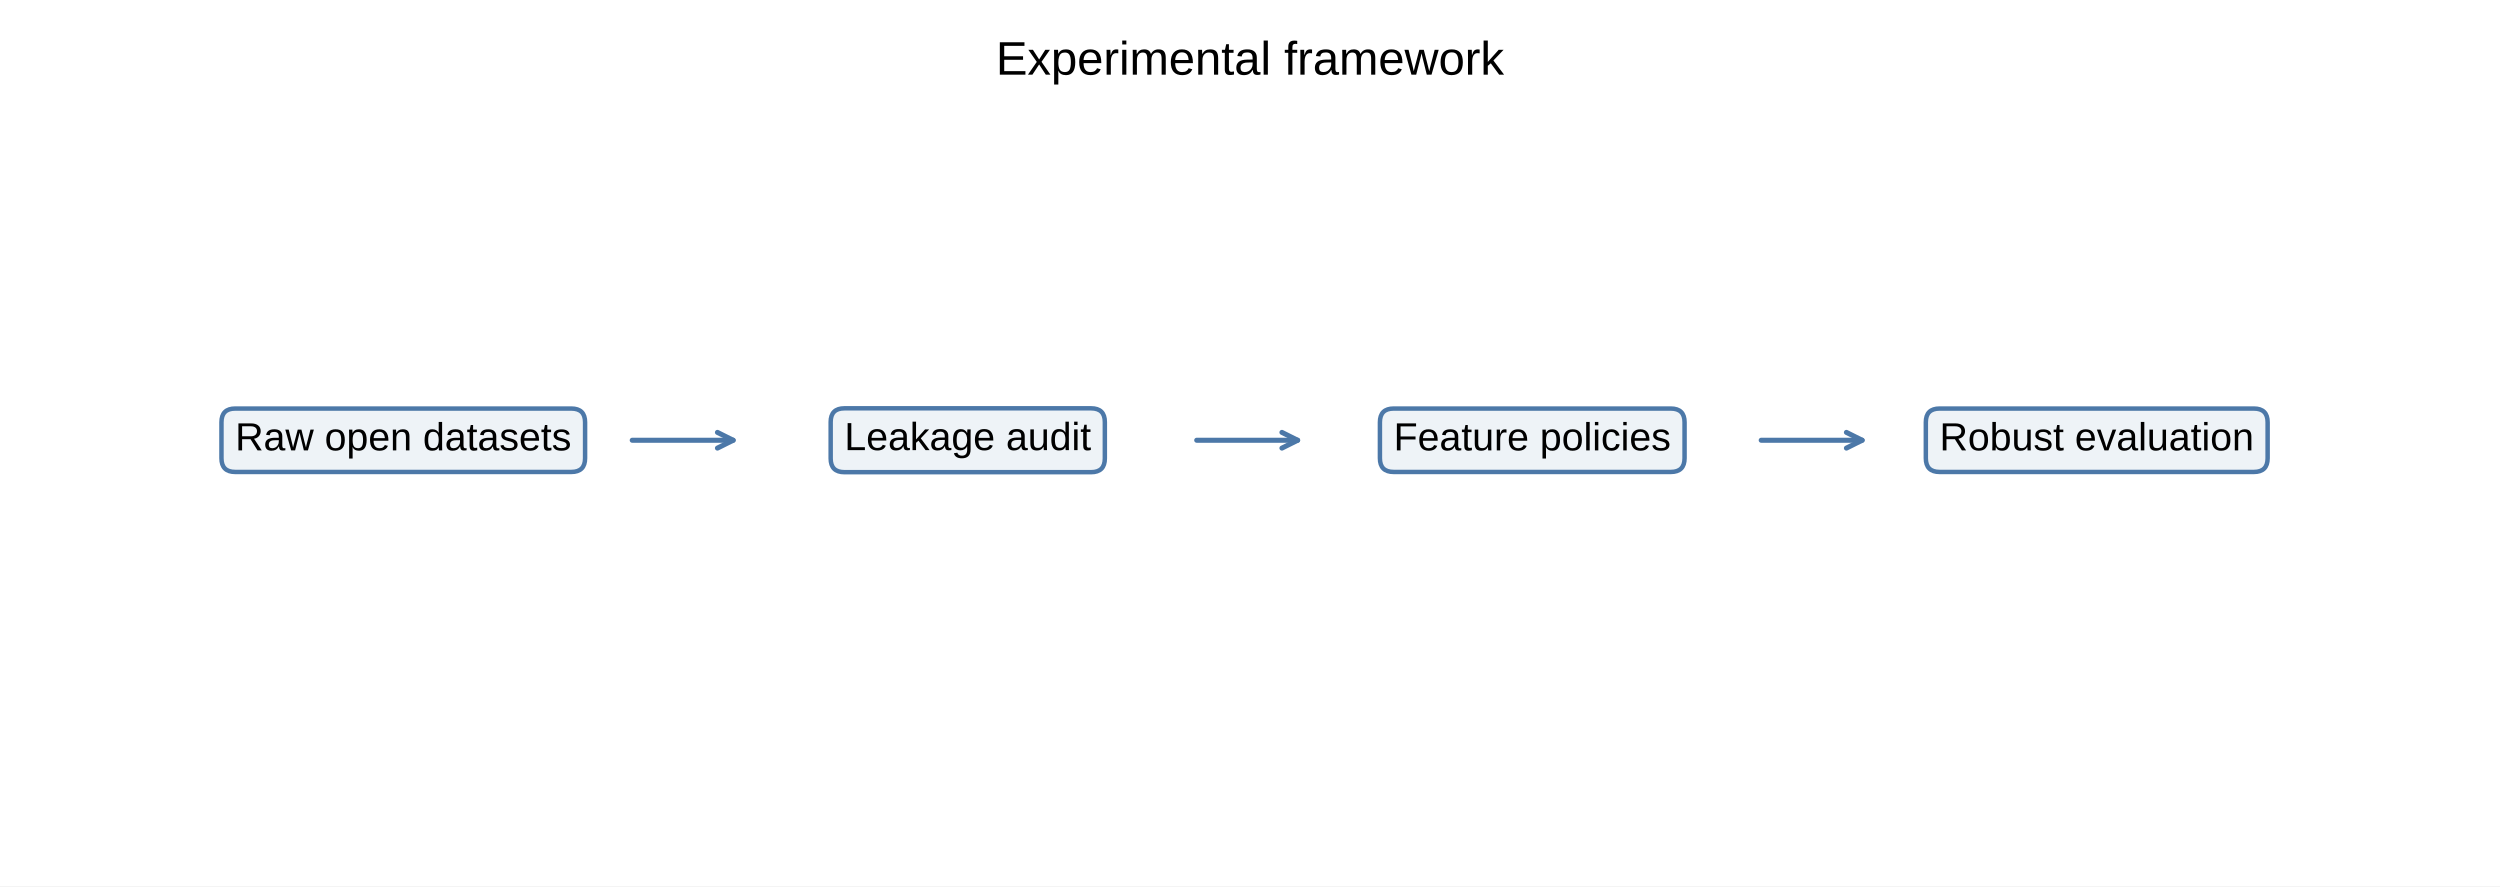
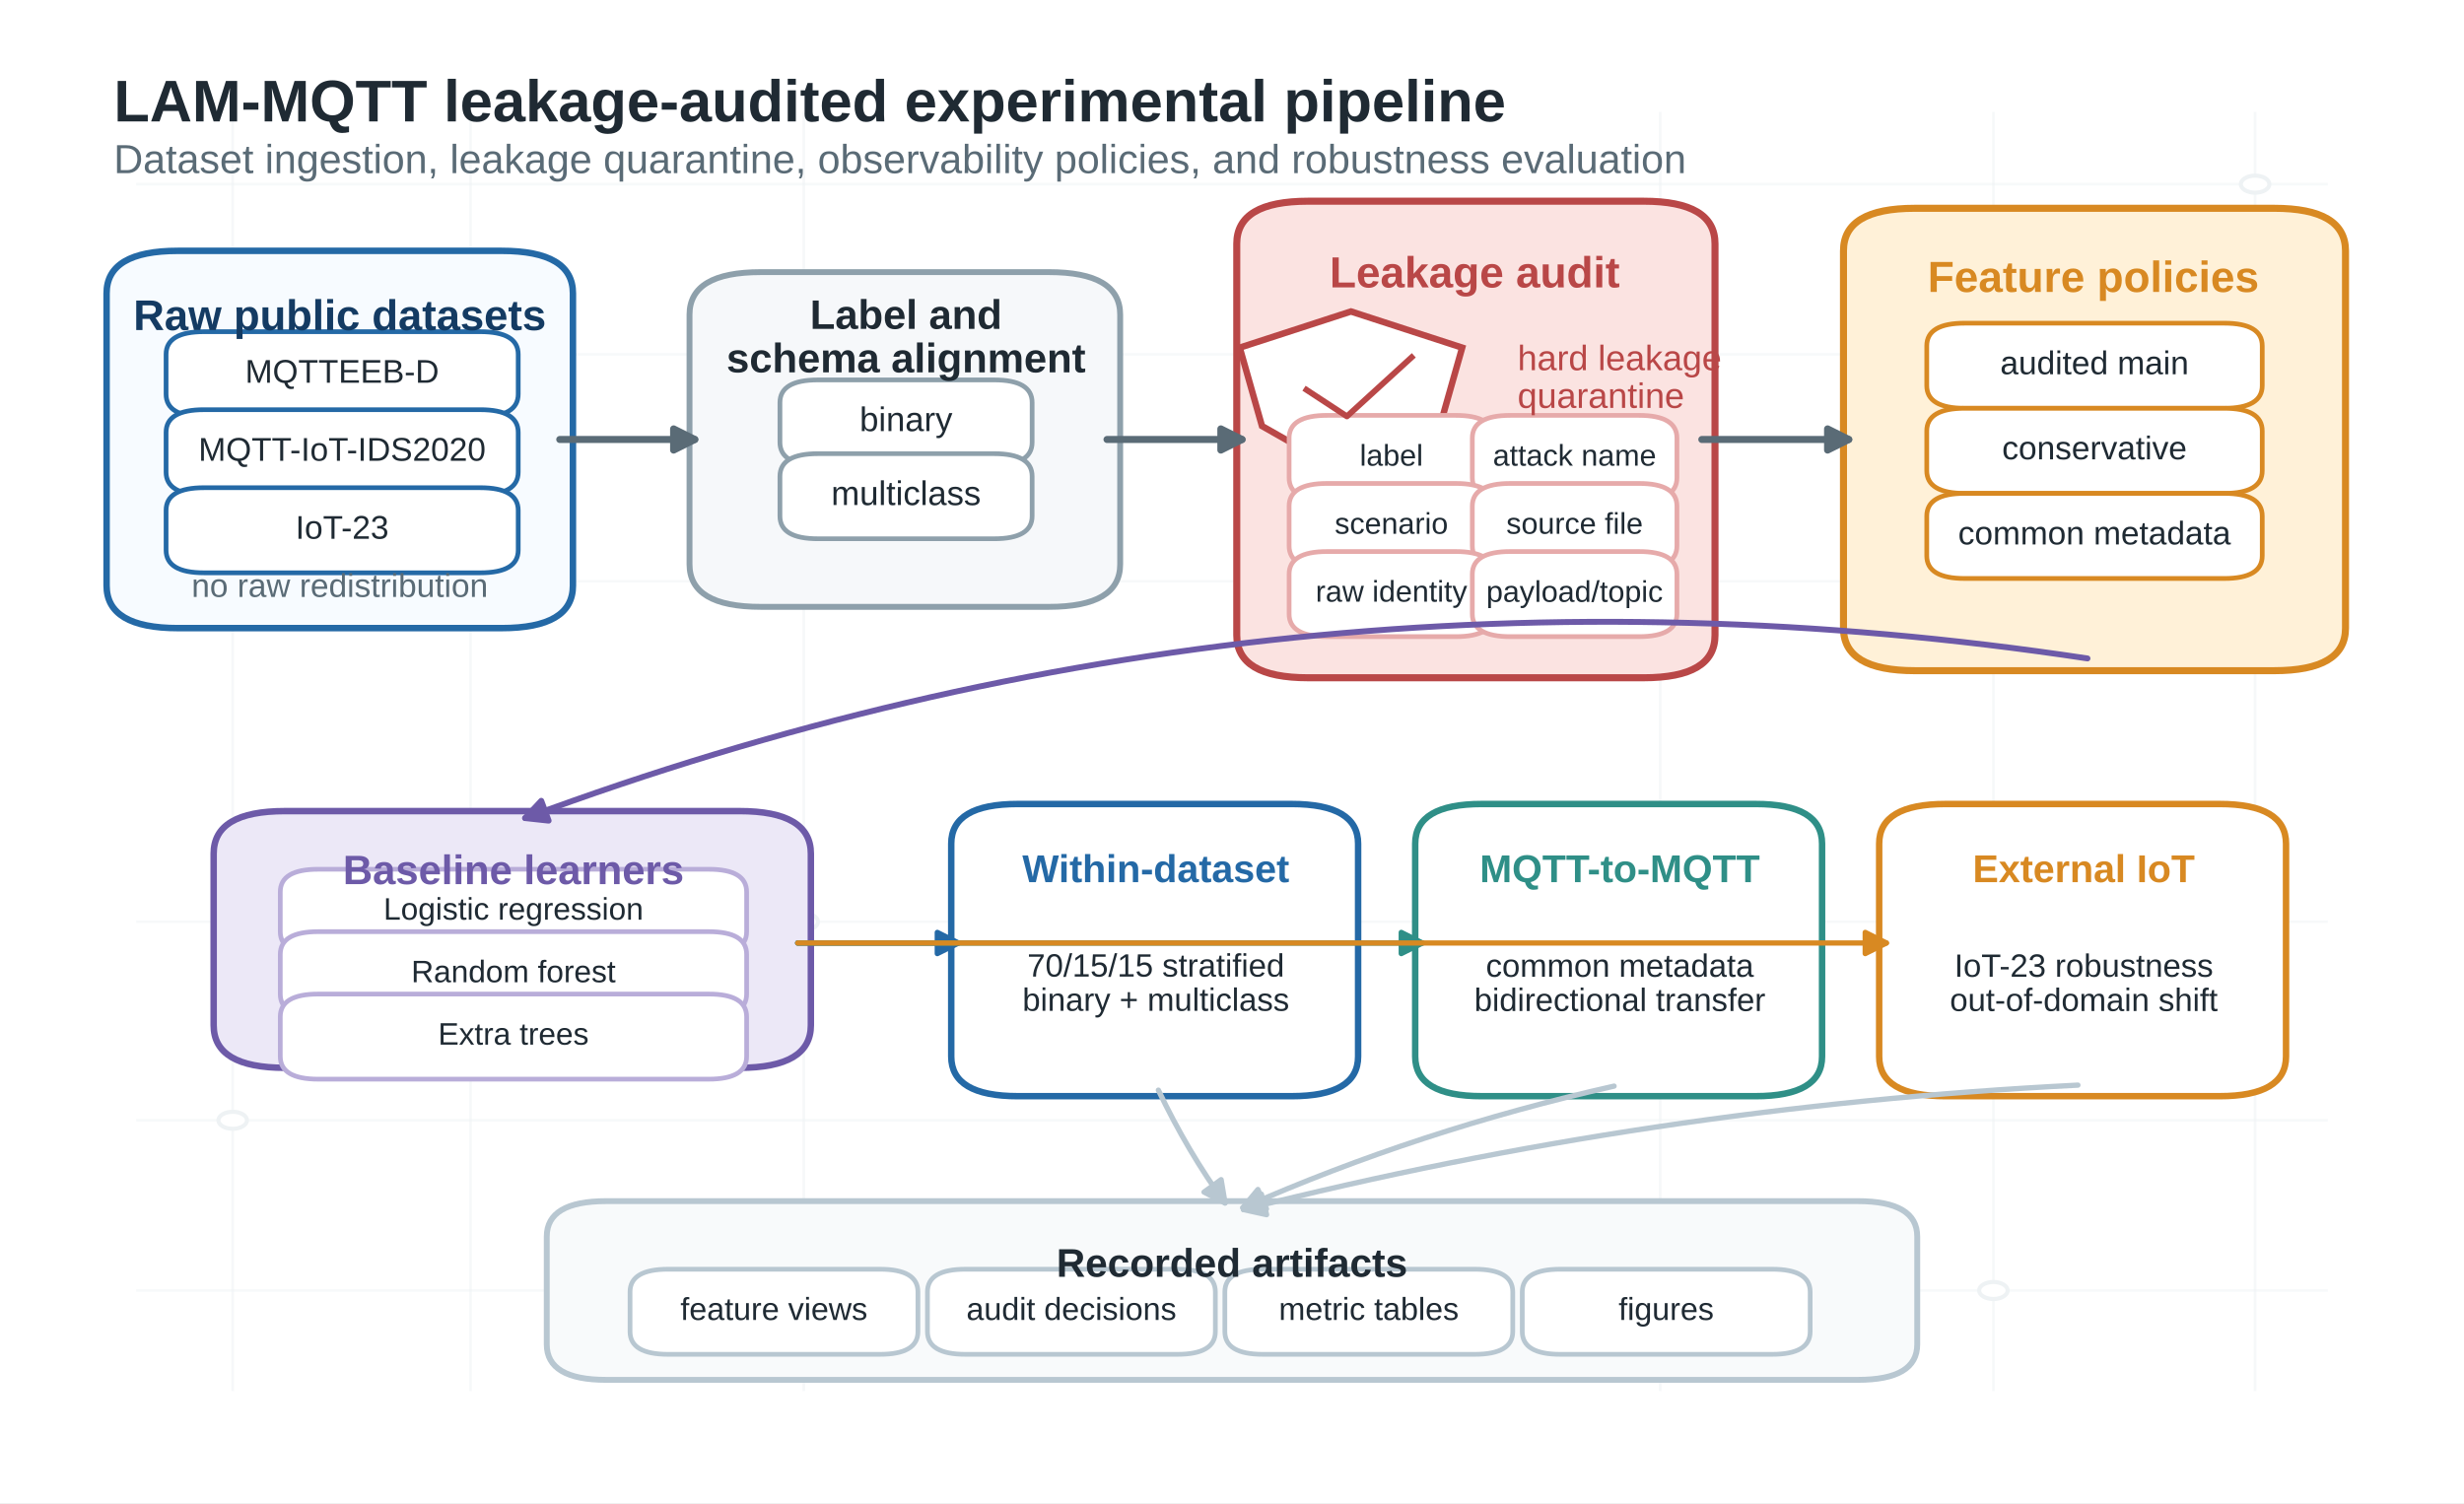
- <svg xmlns="http://www.w3.org/2000/svg" width="445.68pt" height="158.001pt" viewBox="0 0 445.68 158.001" version="1.1">
+ <svg xmlns="http://www.w3.org/2000/svg" width="418.95pt" height="255.564pt" viewBox="0 0 418.95 255.564" version="1.1">
  <defs>
    <style type="text/css">*{stroke-linejoin: round; stroke-linecap: butt}</style>
  </defs>
  <g id="figure_1">
    <g id="patch_1">
-       <path d="M 0 158.001  L 445.68 158.001  L 445.68 0  L 0 0  z " style="fill: #ffffff" />
+       <path d="M 0 255.564  L 418.95 255.564  L 418.95 0  L 0 0  z " style="fill: #ffffff" />
    </g>
    <g id="axes_1">
+       <g id="line2d_1">
+         <path d="M 39.564 236.306  L 39.564 19.258  " clip-path="url(#pc1289f42fa)" style="fill: none; stroke: #eef2f4; stroke-opacity: 0.55; stroke-width: 0.45; stroke-linecap: square" />
+       </g>
+       <g id="line2d_2">
+         <path d="M 80.019 236.306  L 80.019 19.258  " clip-path="url(#pc1289f42fa)" style="fill: none; stroke: #eef2f4; stroke-opacity: 0.55; stroke-width: 0.45; stroke-linecap: square" />
+       </g>
+       <g id="line2d_3">
+         <path d="M 136.656 236.306  L 136.656 19.258  " clip-path="url(#pc1289f42fa)" style="fill: none; stroke: #eef2f4; stroke-opacity: 0.55; stroke-width: 0.45; stroke-linecap: square" />
+       </g>
+       <g id="line2d_4">
+         <path d="M 282.294 236.306  L 282.294 19.258  " clip-path="url(#pc1289f42fa)" style="fill: none; stroke: #eef2f4; stroke-opacity: 0.55; stroke-width: 0.45; stroke-linecap: square" />
+       </g>
+       <g id="line2d_5">
+         <path d="M 338.931 236.306  L 338.931 19.258  " clip-path="url(#pc1289f42fa)" style="fill: none; stroke: #eef2f4; stroke-opacity: 0.55; stroke-width: 0.45; stroke-linecap: square" />
+       </g>
+       <g id="line2d_6">
+         <path d="M 383.432 236.306  L 383.432 19.258  " clip-path="url(#pc1289f42fa)" style="fill: none; stroke: #eef2f4; stroke-opacity: 0.55; stroke-width: 0.45; stroke-linecap: square" />
+       </g>
+       <g id="line2d_7">
+         <path d="M 23.382 219.424  L 395.568 219.424  " clip-path="url(#pc1289f42fa)" style="fill: none; stroke: #eef2f4; stroke-opacity: 0.45; stroke-width: 0.45; stroke-linecap: square" />
+       </g>
+       <g id="line2d_8">
+         <path d="M 23.382 190.485  L 395.568 190.485  " clip-path="url(#pc1289f42fa)" style="fill: none; stroke: #eef2f4; stroke-opacity: 0.45; stroke-width: 0.45; stroke-linecap: square" />
+       </g>
+       <g id="line2d_9">
+         <path d="M 23.382 156.722  L 395.568 156.722  " clip-path="url(#pc1289f42fa)" style="fill: none; stroke: #eef2f4; stroke-opacity: 0.45; stroke-width: 0.45; stroke-linecap: square" />
+       </g>
+       <g id="line2d_10">
+         <path d="M 23.382 98.842  L 395.568 98.842  " clip-path="url(#pc1289f42fa)" style="fill: none; stroke: #eef2f4; stroke-opacity: 0.45; stroke-width: 0.45; stroke-linecap: square" />
+       </g>
+       <g id="line2d_11">
+         <path d="M 23.382 60.256  L 395.568 60.256  " clip-path="url(#pc1289f42fa)" style="fill: none; stroke: #eef2f4; stroke-opacity: 0.45; stroke-width: 0.45; stroke-linecap: square" />
+       </g>
+       <g id="line2d_12">
+         <path d="M 23.382 31.316  L 395.568 31.316  " clip-path="url(#pc1289f42fa)" style="fill: none; stroke: #eef2f4; stroke-opacity: 0.45; stroke-width: 0.45; stroke-linecap: square" />
+       </g>
+       <g id="patch_2">
+         <path d="M 39.564 191.932  C 40.208 191.932 40.825 191.779 41.28 191.508  C 41.736 191.236 41.991 190.868 41.991 190.485  C 41.991 190.101 41.736 189.733 41.28 189.461  C 40.825 189.19 40.208 189.038 39.564 189.038  C 38.92 189.038 38.303 189.19 37.848 189.461  C 37.392 189.733 37.137 190.101 37.137 190.485  C 37.137 190.868 37.392 191.236 37.848 191.508  C 38.303 191.779 38.92 191.932 39.564 191.932  z " clip-path="url(#pc1289f42fa)" style="fill: #ffffff; stroke: #eef2f4; stroke-width: 0.7; stroke-linejoin: miter" />
+       </g>
+       <g id="patch_3">
+         <path d="M 80.019 61.703  C 80.663 61.703 81.28 61.551 81.735 61.279  C 82.191 61.008 82.446 60.64 82.446 60.256  C 82.446 59.872 82.191 59.504 81.735 59.233  C 81.28 58.962 80.663 58.809 80.019 58.809  C 79.375 58.809 78.758 58.962 78.303 59.233  C 77.847 59.504 77.592 59.872 77.592 60.256  C 77.592 60.64 77.847 61.008 78.303 61.279  C 78.758 61.551 79.375 61.703 80.019 61.703  z " clip-path="url(#pc1289f42fa)" style="fill: #ffffff; stroke: #eef2f4; stroke-width: 0.7; stroke-linejoin: miter" />
+       </g>
+       <g id="patch_4">
+         <path d="M 136.656 158.169  C 137.3 158.169 137.917 158.016 138.372 157.745  C 138.828 157.474 139.083 157.105 139.083 156.722  C 139.083 156.338 138.828 155.97 138.372 155.699  C 137.917 155.427 137.3 155.275 136.656 155.275  C 136.012 155.275 135.395 155.427 134.94 155.699  C 134.484 155.97 134.229 156.338 134.229 156.722  C 134.229 157.105 134.484 157.474 134.94 157.745  C 135.395 158.016 136.012 158.169 136.656 158.169  z " clip-path="url(#pc1289f42fa)" style="fill: #ffffff; stroke: #eef2f4; stroke-width: 0.7; stroke-linejoin: miter" />
+       </g>
+       <g id="patch_5">
+         <path d="M 282.294 100.289  C 282.938 100.289 283.555 100.137 284.01 99.865  C 284.466 99.594 284.721 99.226 284.721 98.842  C 284.721 98.459 284.466 98.09 284.01 97.819  C 283.555 97.548 282.938 97.395 282.294 97.395  C 281.65 97.395 281.033 97.548 280.578 97.819  C 280.122 98.09 279.867 98.459 279.867 98.842  C 279.867 99.226 280.122 99.594 280.578 99.865  C 281.033 100.137 281.65 100.289 282.294 100.289  z " clip-path="url(#pc1289f42fa)" style="fill: #ffffff; stroke: #eef2f4; stroke-width: 0.7; stroke-linejoin: miter" />
+       </g>
+       <g id="patch_6">
+         <path d="M 338.931 220.871  C 339.575 220.871 340.192 220.719 340.647 220.447  C 341.103 220.176 341.358 219.808 341.358 219.424  C 341.358 219.041 341.103 218.672 340.647 218.401  C 340.192 218.13 339.575 217.977 338.931 217.977  C 338.287 217.977 337.67 218.13 337.215 218.401  C 336.759 218.672 336.504 219.041 336.504 219.424  C 336.504 219.808 336.759 220.176 337.215 220.447  C 337.67 220.719 338.287 220.871 338.931 220.871  z " clip-path="url(#pc1289f42fa)" style="fill: #ffffff; stroke: #eef2f4; stroke-width: 0.7; stroke-linejoin: miter" />
+       </g>
+       <g id="patch_7">
+         <path d="M 383.432 32.763  C 384.075 32.763 384.693 32.611 385.148 32.34  C 385.603 32.068 385.859 31.7 385.859 31.316  C 385.859 30.933 385.603 30.565 385.148 30.293  C 384.693 30.022 384.075 29.869 383.432 29.869  C 382.788 29.869 382.17 30.022 381.715 30.293  C 381.26 30.565 381.004 30.933 381.004 31.316  C 381.004 31.7 381.26 32.068 381.715 32.34  C 382.17 32.611 382.788 32.763 383.432 32.763  z " clip-path="url(#pc1289f42fa)" style="fill: #ffffff; stroke: #eef2f4; stroke-width: 0.7; stroke-linejoin: miter" />
+       </g>
+       <g id="patch_8">
+         <path d="M 30.259 106.801  L 85.278 106.801  Q 97.415 106.801 97.415 99.566  L 97.415 49.886  Q 97.415 42.651 85.278 42.651  L 30.259 42.651  Q 18.123 42.651 18.123 49.886  L 18.123 99.566  Q 18.123 106.801 30.259 106.801  z " clip-path="url(#pc1289f42fa)" style="fill: #f7fbff; stroke: #2469a6; stroke-width: 1.1; stroke-linejoin: miter" />
+       </g>
+       <g id="patch_9">
+         <path d="M 34.709 70.867  L 81.637 70.867  Q 88.11 70.867 88.11 67.009  L 88.11 60.256  Q 88.11 56.397 81.637 56.397  L 34.709 56.397  Q 28.237 56.397 28.237 60.256  L 28.237 67.009  Q 28.237 70.867 34.709 70.867  z " clip-path="url(#pc1289f42fa)" style="fill: #ffffff; stroke: #2469a6; stroke-width: 0.8; stroke-linejoin: miter" />
+       </g>
+       <g id="patch_10">
+         <path d="M 34.709 84.131  L 81.637 84.131  Q 88.11 84.131 88.11 80.273  L 88.11 73.52  Q 88.11 69.661 81.637 69.661  L 34.709 69.661  Q 28.237 69.661 28.237 73.52  L 28.237 80.273  Q 28.237 84.131 34.709 84.131  z " clip-path="url(#pc1289f42fa)" style="fill: #ffffff; stroke: #2469a6; stroke-width: 0.8; stroke-linejoin: miter" />
+       </g>
+       <g id="patch_11">
+         <path d="M 34.709 97.395  L 81.637 97.395  Q 88.11 97.395 88.11 93.537  L 88.11 86.784  Q 88.11 82.925 81.637 82.925  L 34.709 82.925  Q 28.237 82.925 28.237 86.784  L 28.237 93.537  Q 28.237 97.395 34.709 97.395  z " clip-path="url(#pc1289f42fa)" style="fill: #ffffff; stroke: #2469a6; stroke-width: 0.8; stroke-linejoin: miter" />
+       </g>
+       <g id="patch_12">
+         <path d="M 129.374 103.183  L 178.325 103.183  Q 190.461 103.183 190.461 95.948  L 190.461 53.503  Q 190.461 46.269 178.325 46.269  L 129.374 46.269  Q 117.238 46.269 117.238 53.503  L 117.238 95.948  Q 117.238 103.183 129.374 103.183  z " clip-path="url(#pc1289f42fa)" style="fill: #f6f8fa; stroke: #8ea0ab; stroke-linejoin: miter" />
+       </g>
+       <g id="patch_13">
+         <path d="M 139.083 79.067  L 169.02 79.067  Q 175.493 79.067 175.493 75.208  L 175.493 68.456  Q 175.493 64.597 169.02 64.597  L 139.083 64.597  Q 132.611 64.597 132.611 68.456  L 132.611 75.208  Q 132.611 79.067 139.083 79.067  z " clip-path="url(#pc1289f42fa)" style="fill: #ffffff; stroke: #8ea0ab; stroke-width: 0.8; stroke-linejoin: miter" />
+       </g>
+       <g id="patch_14">
+         <path d="M 139.083 91.607  L 169.02 91.607  Q 175.493 91.607 175.493 87.749  L 175.493 80.996  Q 175.493 77.138 169.02 77.138  L 139.083 77.138  Q 132.611 77.138 132.611 80.996  L 132.611 87.749  Q 132.611 91.607 139.083 91.607  z " clip-path="url(#pc1289f42fa)" style="fill: #ffffff; stroke: #8ea0ab; stroke-width: 0.8; stroke-linejoin: miter" />
+       </g>
+       <g id="patch_15">
+         <path d="M 95.177 74.726  Q 107.327 74.726 118.135 74.726  " clip-path="url(#pc1289f42fa)" style="fill: none; stroke: #5a6b76; stroke-width: 1.2; stroke-linecap: round" />
+         <path d="M 114.535 72.926  L 118.135 74.726  L 114.535 76.526  z " clip-path="url(#pc1289f42fa)" style="fill: #5a6b76; stroke: #5a6b76; stroke-width: 1.2; stroke-linecap: round" />
+       </g>
+       <g id="patch_16">
+         <path d="M 222.421 115.241  L 279.462 115.241  Q 291.599 115.241 291.599 108.007  L 291.599 41.445  Q 291.599 34.21 279.462 34.21  L 222.421 34.21  Q 210.284 34.21 210.284 41.445  L 210.284 108.007  Q 210.284 115.241 222.421 115.241  z " clip-path="url(#pc1289f42fa)" style="fill: #fbe3e1; stroke: #b94747; stroke-width: 1.2; stroke-linejoin: miter" />
+       </g>
+       <g id="patch_17">
+         <path d="M 229.702 52.961  L 248.615 59.111  L 244.833 72.435  L 229.702 81.044  L 214.572 72.435  L 210.79 59.111  z " clip-path="url(#pc1289f42fa)" style="fill: #ffffff; stroke: #b94747; stroke-width: 1.1; stroke-linejoin: miter" />
+       </g>
+       <g id="patch_18">
+         <path d="M 225.657 85.096  L 247.503 85.096  Q 253.976 85.096 253.976 81.237  L 253.976 74.485  Q 253.976 70.626 247.503 70.626  L 225.657 70.626  Q 219.184 70.626 219.184 74.485  L 219.184 81.237  Q 219.184 85.096 225.657 85.096  z " clip-path="url(#pc1289f42fa)" style="fill: #ffffff; stroke: #e6aaaa; stroke-width: 0.8; stroke-linejoin: miter" />
+       </g>
+       <g id="patch_19">
+         <path d="M 256.807 85.096  L 278.653 85.096  Q 285.126 85.096 285.126 81.237  L 285.126 74.485  Q 285.126 70.626 278.653 70.626  L 256.807 70.626  Q 250.335 70.626 250.335 74.485  L 250.335 81.237  Q 250.335 85.096 256.807 85.096  z " clip-path="url(#pc1289f42fa)" style="fill: #ffffff; stroke: #e6aaaa; stroke-width: 0.8; stroke-linejoin: miter" />
+       </g>
+       <g id="patch_20">
+         <path d="M 225.657 96.672  L 247.503 96.672  Q 253.976 96.672 253.976 92.813  L 253.976 86.061  Q 253.976 82.202 247.503 82.202  L 225.657 82.202  Q 219.184 82.202 219.184 86.061  L 219.184 92.813  Q 219.184 96.672 225.657 96.672  z " clip-path="url(#pc1289f42fa)" style="fill: #ffffff; stroke: #e6aaaa; stroke-width: 0.8; stroke-linejoin: miter" />
+       </g>
+       <g id="patch_21">
+         <path d="M 256.807 96.672  L 278.653 96.672  Q 285.126 96.672 285.126 92.813  L 285.126 86.061  Q 285.126 82.202 278.653 82.202  L 256.807 82.202  Q 250.335 82.202 250.335 86.061  L 250.335 92.813  Q 250.335 96.672 256.807 96.672  z " clip-path="url(#pc1289f42fa)" style="fill: #ffffff; stroke: #e6aaaa; stroke-width: 0.8; stroke-linejoin: miter" />
+       </g>
+       <g id="patch_22">
+         <path d="M 225.657 108.248  L 247.503 108.248  Q 253.976 108.248 253.976 104.389  L 253.976 97.636  Q 253.976 93.778 247.503 93.778  L 225.657 93.778  Q 219.184 93.778 219.184 97.636  L 219.184 104.389  Q 219.184 108.248 225.657 108.248  z " clip-path="url(#pc1289f42fa)" style="fill: #ffffff; stroke: #e6aaaa; stroke-width: 0.8; stroke-linejoin: miter" />
+       </g>
+       <g id="patch_23">
+         <path d="M 256.807 108.248  L 278.653 108.248  Q 285.126 108.248 285.126 104.389  L 285.126 97.636  Q 285.126 93.778 278.653 93.778  L 256.807 93.778  Q 250.335 93.778 250.335 97.636  L 250.335 104.389  Q 250.335 108.248 256.807 108.248  z " clip-path="url(#pc1289f42fa)" style="fill: #ffffff; stroke: #e6aaaa; stroke-width: 0.8; stroke-linejoin: miter" />
+       </g>
+       <g id="patch_24">
+         <path d="M 188.223 74.726  Q 200.373 74.726 211.181 74.726  " clip-path="url(#pc1289f42fa)" style="fill: none; stroke: #5a6b76; stroke-width: 1.2; stroke-linecap: round" />
+         <path d="M 207.581 72.926  L 211.181 74.726  L 207.581 76.526  z " clip-path="url(#pc1289f42fa)" style="fill: #5a6b76; stroke: #5a6b76; stroke-width: 1.2; stroke-linecap: round" />
+       </g>
+       <g id="patch_25">
+         <path d="M 325.581 114.036  L 386.668 114.036  Q 398.804 114.036 398.804 106.801  L 398.804 42.651  Q 398.804 35.416 386.668 35.416  L 325.581 35.416  Q 313.444 35.416 313.444 42.651  L 313.444 106.801  Q 313.444 114.036 325.581 114.036  z " clip-path="url(#pc1289f42fa)" style="fill: #fff1d8; stroke: #d88922; stroke-width: 1.2; stroke-linejoin: miter" />
+       </g>
+       <g id="patch_26">
+         <path d="M 334.076 69.42  L 378.172 69.42  Q 384.645 69.42 384.645 65.562  L 384.645 58.809  Q 384.645 54.95 378.172 54.95  L 334.076 54.95  Q 327.604 54.95 327.604 58.809  L 327.604 65.562  Q 327.604 69.42 334.076 69.42  z " clip-path="url(#pc1289f42fa)" style="fill: #ffffff; stroke: #d88922; stroke-width: 0.8; stroke-linejoin: miter" />
+       </g>
+       <g id="patch_27">
+         <path d="M 334.076 83.89  L 378.172 83.89  Q 384.645 83.89 384.645 80.032  L 384.645 73.279  Q 384.645 69.42 378.172 69.42  L 334.076 69.42  Q 327.604 69.42 327.604 73.279  L 327.604 80.032  Q 327.604 83.89 334.076 83.89  z " clip-path="url(#pc1289f42fa)" style="fill: #ffffff; stroke: #d88922; stroke-width: 0.8; stroke-linejoin: miter" />
+       </g>
+       <g id="patch_28">
+         <path d="M 334.076 98.36  L 378.172 98.36  Q 384.645 98.36 384.645 94.501  L 384.645 87.749  Q 384.645 83.89 378.172 83.89  L 334.076 83.89  Q 327.604 83.89 327.604 87.749  L 327.604 94.501  Q 327.604 98.36 334.076 98.36  z " clip-path="url(#pc1289f42fa)" style="fill: #ffffff; stroke: #d88922; stroke-width: 0.8; stroke-linejoin: miter" />
+       </g>
+       <g id="patch_29">
+         <path d="M 289.361 74.726  Q 302.522 74.726 314.342 74.726  " clip-path="url(#pc1289f42fa)" style="fill: none; stroke: #5a6b76; stroke-width: 1.2; stroke-linecap: round" />
+         <path d="M 310.742 72.926  L 314.342 74.726  L 310.742 76.526  z " clip-path="url(#pc1289f42fa)" style="fill: #5a6b76; stroke: #5a6b76; stroke-width: 1.2; stroke-linecap: round" />
+       </g>
+       <g id="patch_30">
+         <path d="M 48.464 181.562  L 125.733 181.562  Q 137.87 181.562 137.87 174.327  L 137.87 145.146  Q 137.87 137.911 125.733 137.911  L 48.464 137.911  Q 36.328 137.911 36.328 145.146  L 36.328 174.327  Q 36.328 181.562 48.464 181.562  z " clip-path="url(#pc1289f42fa)" style="fill: #ece8f7; stroke: #6d5aa8; stroke-width: 1.1; stroke-linejoin: miter" />
+       </g>
+       <g id="patch_31">
+         <path d="M 54.128 162.268  L 120.474 162.268  Q 126.947 162.268 126.947 158.41  L 126.947 151.657  Q 126.947 147.799 120.474 147.799  L 54.128 147.799  Q 47.655 147.799 47.655 151.657  L 47.655 158.41  Q 47.655 162.268 54.128 162.268  z " clip-path="url(#pc1289f42fa)" style="fill: #ffffff; stroke: #b9add9; stroke-width: 0.8; stroke-linejoin: miter" />
+       </g>
+       <g id="patch_32">
+         <path d="M 54.128 172.88  L 120.474 172.88  Q 126.947 172.88 126.947 169.021  L 126.947 162.268  Q 126.947 158.41 120.474 158.41  L 54.128 158.41  Q 47.655 158.41 47.655 162.268  L 47.655 169.021  Q 47.655 172.88 54.128 172.88  z " clip-path="url(#pc1289f42fa)" style="fill: #ffffff; stroke: #b9add9; stroke-width: 0.8; stroke-linejoin: miter" />
+       </g>
+       <g id="patch_33">
+         <path d="M 54.128 183.491  L 120.474 183.491  Q 126.947 183.491 126.947 179.632  L 126.947 172.88  Q 126.947 169.021 120.474 169.021  L 54.128 169.021  Q 47.655 169.021 47.655 172.88  L 47.655 179.632  Q 47.655 183.491 54.128 183.491  z " clip-path="url(#pc1289f42fa)" style="fill: #ffffff; stroke: #b9add9; stroke-width: 0.8; stroke-linejoin: miter" />
+       </g>
+       <g id="patch_34">
+         <path d="M 354.933 111.956  Q 218.03 91.302 89.283 139.103  " clip-path="url(#pc1289f42fa)" style="fill: none; stroke: #6d5aa8; stroke-linecap: round" />
+         <path d="M 93.285 139.538  L 89.283 139.103  L 92.031 136.163  z " clip-path="url(#pc1289f42fa)" style="fill: #6d5aa8; stroke: #6d5aa8; stroke-linecap: round" />
+       </g>
+       <g id="patch_35">
+         <path d="M 173.065 186.385  L 219.589 186.385  Q 230.916 186.385 230.916 179.632  L 230.916 143.458  Q 230.916 136.705 219.589 136.705  L 173.065 136.705  Q 161.738 136.705 161.738 143.458  L 161.738 179.632  Q 161.738 186.385 173.065 186.385  z " clip-path="url(#pc1289f42fa)" style="fill: #ffffff; stroke: #2469a6; stroke-width: 1.1; stroke-linejoin: miter" />
+       </g>
+       <g id="patch_36">
+         <path d="M 135.63 160.339  Q 149.802 160.339 162.969 160.339  " clip-path="url(#pc1289f42fa)" style="fill: none; stroke: #2469a6; stroke-width: 0.9; stroke-linecap: round" />
+         <path d="M 159.369 158.539  L 162.969 160.339  L 159.369 162.139  z " clip-path="url(#pc1289f42fa)" style="fill: #2469a6; stroke: #2469a6; stroke-width: 0.9; stroke-linecap: round" />
+       </g>
+       <g id="patch_37">
+         <path d="M 251.953 186.385  L 298.476 186.385  Q 309.803 186.385 309.803 179.632  L 309.803 143.458  Q 309.803 136.705 298.476 136.705  L 251.953 136.705  Q 240.625 136.705 240.625 143.458  L 240.625 179.632  Q 240.625 186.385 251.953 186.385  z " clip-path="url(#pc1289f42fa)" style="fill: #ffffff; stroke: #2f8f87; stroke-width: 1.1; stroke-linejoin: miter" />
+       </g>
+       <g id="patch_38">
+         <path d="M 135.63 160.339  Q 189.245 160.339 241.855 160.339  " clip-path="url(#pc1289f42fa)" style="fill: none; stroke: #2f8f87; stroke-width: 0.9; stroke-linecap: round" />
+         <path d="M 238.255 158.539  L 241.855 160.339  L 238.255 162.139  z " clip-path="url(#pc1289f42fa)" style="fill: #2f8f87; stroke: #2f8f87; stroke-width: 0.9; stroke-linecap: round" />
+       </g>
+       <g id="patch_39">
+         <path d="M 330.84 186.385  L 377.363 186.385  Q 388.691 186.385 388.691 179.632  L 388.691 143.458  Q 388.691 136.705 377.363 136.705  L 330.84 136.705  Q 319.513 136.705 319.513 143.458  L 319.513 179.632  Q 319.513 186.385 330.84 186.385  z " clip-path="url(#pc1289f42fa)" style="fill: #ffffff; stroke: #d88922; stroke-width: 1.1; stroke-linejoin: miter" />
+       </g>
+       <g id="patch_40">
+         <path d="M 135.635 160.339  Q 228.691 160.339 320.741 160.339  " clip-path="url(#pc1289f42fa)" style="fill: none; stroke: #d88922; stroke-width: 0.9; stroke-linecap: round" />
+         <path d="M 317.141 158.539  L 320.741 160.339  L 317.141 162.139  z " clip-path="url(#pc1289f42fa)" style="fill: #d88922; stroke: #d88922; stroke-width: 0.9; stroke-linecap: round" />
+       </g>
+       <g id="patch_41">
+         <path d="M 103.078 234.618  L 315.872 234.618  Q 325.985 234.618 325.985 228.589  L 325.985 210.26  Q 325.985 204.231 315.872 204.231  L 103.078 204.231  Q 92.965 204.231 92.965 210.26  L 92.965 228.589  Q 92.965 234.618 103.078 234.618  z " clip-path="url(#pc1289f42fa)" style="fill: #f8fafb; stroke: #b8c7d1; stroke-linejoin: miter" />
+       </g>
+       <g id="patch_42">
+         <path d="M 113.597 230.277  L 149.602 230.277  Q 156.074 230.277 156.074 226.418  L 156.074 219.665  Q 156.074 215.807 149.602 215.807  L 113.597 215.807  Q 107.124 215.807 107.124 219.665  L 107.124 226.418  Q 107.124 230.277 113.597 230.277  z " clip-path="url(#pc1289f42fa)" style="fill: #ffffff; stroke: #b8c7d1; stroke-width: 0.8; stroke-linejoin: miter" />
+       </g>
+       <g id="patch_43">
+         <path d="M 164.165 230.277  L 200.17 230.277  Q 206.643 230.277 206.643 226.418  L 206.643 219.665  Q 206.643 215.807 200.17 215.807  L 164.165 215.807  Q 157.693 215.807 157.693 219.665  L 157.693 226.418  Q 157.693 230.277 164.165 230.277  z " clip-path="url(#pc1289f42fa)" style="fill: #ffffff; stroke: #b8c7d1; stroke-width: 0.8; stroke-linejoin: miter" />
+       </g>
+       <g id="patch_44">
+         <path d="M 214.734 230.277  L 250.739 230.277  Q 257.212 230.277 257.212 226.418  L 257.212 219.665  Q 257.212 215.807 250.739 215.807  L 214.734 215.807  Q 208.261 215.807 208.261 219.665  L 208.261 226.418  Q 208.261 230.277 214.734 230.277  z " clip-path="url(#pc1289f42fa)" style="fill: #ffffff; stroke: #b8c7d1; stroke-width: 0.8; stroke-linejoin: miter" />
+       </g>
+       <g id="patch_45">
+         <path d="M 265.303 230.277  L 301.308 230.277  Q 307.781 230.277 307.781 226.418  L 307.781 219.665  Q 307.781 215.807 301.308 215.807  L 265.303 215.807  Q 258.83 215.807 258.83 219.665  L 258.83 226.418  Q 258.83 230.277 265.303 230.277  z " clip-path="url(#pc1289f42fa)" style="fill: #ffffff; stroke: #b8c7d1; stroke-width: 0.8; stroke-linejoin: miter" />
+       </g>
+       <g id="patch_46">
+         <path d="M 196.958 185.36  Q 202 195.908 208.292 204.543  " clip-path="url(#pc1289f42fa)" style="fill: none; stroke: #b8c7d1; stroke-width: 0.9; stroke-linecap: round" />
+         <path d="M 207.627 200.574  L 208.292 204.543  L 204.717 202.694  z " clip-path="url(#pc1289f42fa)" style="fill: #b8c7d1; stroke: #b8c7d1; stroke-width: 0.9; stroke-linecap: round" />
+       </g>
+       <g id="patch_47">
+         <path d="M 274.44 184.674  Q 241.392 192.104 211.313 205.349  " clip-path="url(#pc1289f42fa)" style="fill: none; stroke: #b8c7d1; stroke-width: 0.9; stroke-linecap: round" />
+         <path d="M 215.333 205.546  L 211.313 205.349  L 213.883 202.251  z " clip-path="url(#pc1289f42fa)" style="fill: #b8c7d1; stroke: #b8c7d1; stroke-width: 0.9; stroke-linecap: round" />
+       </g>
+       <g id="patch_48">
+         <path d="M 353.304 184.505  Q 280.82 188.164 211.424 205.668  " clip-path="url(#pc1289f42fa)" style="fill: none; stroke: #b8c7d1; stroke-width: 0.9; stroke-linecap: round" />
+         <path d="M 215.355 206.533  L 211.424 205.668  L 214.474 203.042  z " clip-path="url(#pc1289f42fa)" style="fill: #b8c7d1; stroke: #b8c7d1; stroke-width: 0.9; stroke-linecap: round" />
+       </g>
+       <g id="line2d_13">
+         <path d="M 222.137 66.285  L 229.015 70.795  L 240.019 60.75  " clip-path="url(#pc1289f42fa)" style="fill: none; stroke: #b94747; stroke-linecap: square" />
+       </g>
      <g id="text_1">
-         <g id="patch_2">
-           <path d="M 41.93 84.135  L 101.854 84.135  Q 104.304 84.135 104.304 81.685  L 104.304 75.283  Q 104.304 72.833 101.854 72.833  L 41.93 72.833  Q 39.48 72.833 39.48 75.283  L 39.48 81.685  Q 39.48 84.135 41.93 84.135  z " style="fill: #eef3f7; stroke: #4c78a8; stroke-width: 0.8; stroke-linejoin: miter" />
-         </g>
-         <text style="font: 7px 'Arial', 'Helvetica', 'DejaVu Sans', sans-serif; text-anchor: middle" x="71.892" y="80.293" transform="rotate(-0 71.892 80.29336)">Raw open datasets</text>
-       </g>
-       <g id="patch_3">
-         <path d="M 112.709 78.484  Q 122.208 78.484 130.701 78.484  " style="fill: none; stroke: #4c78a8; stroke-width: 0.9; stroke-linecap: round" />
-         <path d="M 127.901 77.084  L 130.701 78.484  L 127.901 79.884  " style="fill: none; stroke: #4c78a8; stroke-width: 0.9; stroke-linecap: round" />
+         <text style="fill: #1f2a33; font: 700 10px 'Arial', 'Helvetica', 'DejaVu Sans', sans-serif; text-anchor: start" x="19.337" y="20.64" transform="rotate(-0 19.3365 20.63988)">LAM-MQTT leakage-audited experimental pipeline</text>
      </g>
      <g id="text_2">
-         <g id="patch_4">
-           <path d="M 150.535 84.176  L 194.513 84.176  Q 196.963 84.176 196.963 81.726  L 196.963 75.242  Q 196.963 72.792 194.513 72.792  L 150.535 72.792  Q 148.085 72.792 148.085 75.242  L 148.085 81.726  Q 148.085 84.176 150.535 84.176  z " style="fill: #eef3f7; stroke: #4c78a8; stroke-width: 0.8; stroke-linejoin: miter" />
-         </g>
-         <text style="font: 7px 'Arial', 'Helvetica', 'DejaVu Sans', sans-serif; text-anchor: middle" x="172.524" y="80.252" transform="rotate(-0 172.524 80.25234)">Leakage audit</text>
-       </g>
-       <g id="patch_5">
-         <path d="M 213.341 78.484  Q 222.84 78.484 231.333 78.484  " style="fill: none; stroke: #4c78a8; stroke-width: 0.9; stroke-linecap: round" />
-         <path d="M 228.533 77.084  L 231.333 78.484  L 228.533 79.884  " style="fill: none; stroke: #4c78a8; stroke-width: 0.9; stroke-linecap: round" />
+         <text style="fill: #5a6b76; font: 6.9px 'Arial', 'Helvetica', 'DejaVu Sans', sans-serif; text-anchor: start" x="19.337" y="29.442" transform="rotate(-0 19.3365 29.44227)">Dataset ingestion, leakage quarantine, observability policies, and robustness evaluation</text>
      </g>
      <g id="text_3">
-         <g id="patch_6">
-           <path d="M 248.451 84.135  L 297.861 84.135  Q 300.311 84.135 300.311 81.685  L 300.311 75.283  Q 300.311 72.833 297.861 72.833  L 248.451 72.833  Q 246.001 72.833 246.001 75.283  L 246.001 81.685  Q 246.001 84.135 248.451 84.135  z " style="fill: #eef3f7; stroke: #4c78a8; stroke-width: 0.8; stroke-linejoin: miter" />
-         </g>
-         <text style="font: 7px 'Arial', 'Helvetica', 'DejaVu Sans', sans-serif; text-anchor: middle" x="273.156" y="80.293" transform="rotate(-0 273.156 80.29336)">Feature policies</text>
-       </g>
-       <g id="patch_7">
-         <path d="M 313.973 78.484  Q 323.472 78.484 331.965 78.484  " style="fill: none; stroke: #4c78a8; stroke-width: 0.9; stroke-linecap: round" />
-         <path d="M 329.165 77.084  L 331.965 78.484  L 329.165 79.884  " style="fill: none; stroke: #4c78a8; stroke-width: 0.9; stroke-linecap: round" />
+         <text style="fill: #143b63; font: 700 7.3px 'Arial', 'Helvetica', 'DejaVu Sans', sans-serif; text-anchor: middle" x="57.769" y="56.119" transform="rotate(-0 57.76875 56.11928)">Raw public datasets</text>
      </g>
      <g id="text_4">
-         <g id="patch_8">
-           <path d="M 345.771 84.135  L 401.805 84.135  Q 404.255 84.135 404.255 81.685  L 404.255 75.283  Q 404.255 72.833 401.805 72.833  L 345.771 72.833  Q 343.321 72.833 343.321 75.283  L 343.321 81.685  Q 343.321 84.135 345.771 84.135  z " style="fill: #eef3f7; stroke: #4c78a8; stroke-width: 0.8; stroke-linejoin: miter" />
-         </g>
-         <text style="font: 7px 'Arial', 'Helvetica', 'DejaVu Sans', sans-serif; text-anchor: middle" x="373.788" y="80.293" transform="rotate(-0 373.788 80.29336)">Robust evaluation</text>
+         <text style="fill: #1f2a33; font: 5.6px 'Arial', 'Helvetica', 'DejaVu Sans', sans-serif; text-anchor: middle" x="58.173" y="65.08" transform="rotate(-0 58.1733 65.08006)">MQTTEEB-D</text>
      </g>
      <g id="text_5">
-         <text style="font: 8.4px 'Arial', 'Helvetica', 'DejaVu Sans', sans-serif; text-anchor: middle" x="222.84" y="13.315" transform="rotate(-0 222.84 13.31494)">Experimental framework</text>
+         <text style="fill: #1f2a33; font: 5.6px 'Arial', 'Helvetica', 'DejaVu Sans', sans-serif; text-anchor: middle" x="58.173" y="78.344" transform="rotate(-0 58.1733 78.34408)">MQTT-IoT-IDS2020</text>
+       </g>
+       <g id="text_6">
+         <text style="fill: #1f2a33; font: 5.6px 'Arial', 'Helvetica', 'DejaVu Sans', sans-serif; text-anchor: middle" x="58.173" y="91.608" transform="rotate(-0 58.1733 91.6081)">IoT-23</text>
+       </g>
+       <g id="text_7">
+         <text style="fill: #5a6b76; font: 5.6px 'Arial', 'Helvetica', 'DejaVu Sans', sans-serif; text-anchor: middle" x="57.769" y="101.496" transform="rotate(-0 57.76875 101.4958)">no raw redistribution</text>
+       </g>
+       <g id="text_8">
+         <text style="fill: #1f2a33; font: 700 7px 'Arial', 'Helvetica', 'DejaVu Sans', sans-serif" transform="translate(137.717 55.91605)">Label and</text>
+         <text style="fill: #1f2a33; font: 700 7px 'Arial', 'Helvetica', 'DejaVu Sans', sans-serif" transform="translate(123.5158 63.31002)">schema alignment</text>
+       </g>
+       <g id="text_9">
+         <text style="fill: #1f2a33; font: 5.8px 'Arial', 'Helvetica', 'DejaVu Sans', sans-serif; text-anchor: middle" x="154.052" y="73.297" transform="rotate(-0 154.0516 73.29736)">binary</text>
+       </g>
+       <g id="text_10">
+         <text style="fill: #1f2a33; font: 5.8px 'Arial', 'Helvetica', 'DejaVu Sans', sans-serif; text-anchor: middle" x="154.052" y="85.872" transform="rotate(-0 154.0516 85.87187)">multiclass</text>
+       </g>
+       <g id="text_11">
+         <text style="fill: #b94747; font: 700 7.4px 'Arial', 'Helvetica', 'DejaVu Sans', sans-serif; text-anchor: middle" x="250.739" y="48.862" transform="rotate(-0 250.7391 48.86172)">Leakage audit</text>
+       </g>
+       <g id="text_12">
+         <text style="fill: #b94747; font: 6px 'Arial', 'Helvetica', 'DejaVu Sans', sans-serif" transform="translate(258.021 62.93991)">hard leakage</text>
+         <text style="fill: #b94747; font: 6px 'Arial', 'Helvetica', 'DejaVu Sans', sans-serif" transform="translate(258.021 69.35634)">quarantine</text>
+       </g>
+       <g id="text_13">
+         <text style="fill: #1f2a33; font: 5.1px 'Arial', 'Helvetica', 'DejaVu Sans', sans-serif; text-anchor: middle" x="236.58" y="79.179" transform="rotate(-0 236.5798 79.17948)">label</text>
+       </g>
+       <g id="text_14">
+         <text style="fill: #1f2a33; font: 5.1px 'Arial', 'Helvetica', 'DejaVu Sans', sans-serif; text-anchor: middle" x="267.73" y="79.179" transform="rotate(-0 267.7302 79.17948)">attack name</text>
+       </g>
+       <g id="text_15">
+         <text style="fill: #1f2a33; font: 5.1px 'Arial', 'Helvetica', 'DejaVu Sans', sans-serif; text-anchor: middle" x="236.58" y="90.755" transform="rotate(-0 236.5798 90.75535)">scenario</text>
+       </g>
+       <g id="text_16">
+         <text style="fill: #1f2a33; font: 5.1px 'Arial', 'Helvetica', 'DejaVu Sans', sans-serif; text-anchor: middle" x="267.73" y="90.755" transform="rotate(-0 267.7302 90.75535)">source file</text>
+       </g>
+       <g id="text_17">
+         <text style="fill: #1f2a33; font: 5.1px 'Arial', 'Helvetica', 'DejaVu Sans', sans-serif; text-anchor: middle" x="236.58" y="102.301" transform="rotate(-0 236.5798 102.3013)">raw identity</text>
+       </g>
+       <g id="text_18">
+         <text style="fill: #1f2a33; font: 5.1px 'Arial', 'Helvetica', 'DejaVu Sans', sans-serif; text-anchor: middle" x="267.73" y="102.332" transform="rotate(-0 267.7302 102.3324)">payload/topic</text>
+       </g>
+       <g id="text_19">
+         <text style="fill: #d88922; font: 700 7.4px 'Arial', 'Helvetica', 'DejaVu Sans', sans-serif; text-anchor: middle" x="355.922" y="49.634" transform="rotate(-0 355.9221 49.63377)">Feature policies</text>
+       </g>
+       <g id="text_20">
+         <text style="fill: #1f2a33; font: 5.6px 'Arial', 'Helvetica', 'DejaVu Sans', sans-serif; text-anchor: middle" x="356.124" y="63.633" transform="rotate(-0 356.1244 63.63308)">audited main</text>
+       </g>
+       <g id="text_21">
+         <text style="fill: #1f2a33; font: 5.6px 'Arial', 'Helvetica', 'DejaVu Sans', sans-serif; text-anchor: middle" x="356.124" y="78.103" transform="rotate(-0 356.1244 78.10292)">conservative</text>
+       </g>
+       <g id="text_22">
+         <text style="fill: #1f2a33; font: 5.6px 'Arial', 'Helvetica', 'DejaVu Sans', sans-serif; text-anchor: middle" x="356.124" y="92.573" transform="rotate(-0 356.1244 92.57276)">common metadata</text>
+       </g>
+       <g id="text_23">
+         <text style="fill: #6d5aa8; font: 700 7px 'Arial', 'Helvetica', 'DejaVu Sans', sans-serif; text-anchor: middle" x="87.301" y="150.337" transform="rotate(-0 87.3009 150.3366)">Baseline learners</text>
+       </g>
+       <g id="text_24">
+         <text style="fill: #1f2a33; font: 5.3px 'Arial', 'Helvetica', 'DejaVu Sans', sans-serif; text-anchor: middle" x="87.301" y="156.373" transform="rotate(-0 87.3009 156.3726)">Logistic regression</text>
+       </g>
+       <g id="text_25">
+         <text style="fill: #1f2a33; font: 5.3px 'Arial', 'Helvetica', 'DejaVu Sans', sans-serif; text-anchor: middle" x="87.301" y="167.015" transform="rotate(-0 87.3009 167.0149)">Random forest</text>
+       </g>
+       <g id="text_26">
+         <text style="fill: #1f2a33; font: 5.3px 'Arial', 'Helvetica', 'DejaVu Sans', sans-serif; text-anchor: middle" x="87.301" y="177.626" transform="rotate(-0 87.3009 177.6261)">Extra trees</text>
+       </g>
+       <g id="text_27">
+         <text style="fill: #2469a6; font: 700 6.6px 'Arial', 'Helvetica', 'DejaVu Sans', sans-serif; text-anchor: middle" x="196.529" y="149.992" transform="rotate(-0 196.5294 149.9918)">Within-dataset</text>
+       </g>
+       <g id="text_28">
+         <text style="fill: #1f2a33; font: 5.5px 'Arial', 'Helvetica', 'DejaVu Sans', sans-serif" transform="translate(174.6695 166.055)">70/15/15 stratified</text>
+         <text style="fill: #1f2a33; font: 5.5px 'Arial', 'Helvetica', 'DejaVu Sans', sans-serif" transform="translate(173.8346 171.8723)">binary + multiclass</text>
+       </g>
+       <g id="text_29">
+         <text style="fill: #2f8f87; font: 700 6.6px 'Arial', 'Helvetica', 'DejaVu Sans', sans-serif; text-anchor: middle" x="275.417" y="149.992" transform="rotate(-0 275.4167 149.9918)">MQTT-to-MQTT</text>
+       </g>
+       <g id="text_30">
+         <text style="fill: #1f2a33; font: 5.5px 'Arial', 'Helvetica', 'DejaVu Sans', sans-serif" transform="translate(252.6436 166.0873)">common metadata</text>
+         <text style="fill: #1f2a33; font: 5.5px 'Arial', 'Helvetica', 'DejaVu Sans', sans-serif" transform="translate(250.6563 171.9045)">bidirectional transfer</text>
+       </g>
+       <g id="text_31">
+         <text style="fill: #d88922; font: 700 6.6px 'Arial', 'Helvetica', 'DejaVu Sans', sans-serif; text-anchor: middle" x="354.304" y="149.992" transform="rotate(-0 354.3039 149.9918)">External IoT</text>
+       </g>
+       <g id="text_32">
+         <text style="fill: #1f2a33; font: 5.5px 'Arial', 'Helvetica', 'DejaVu Sans', sans-serif" transform="translate(332.2932 166.0873)">IoT-23 robustness</text>
+         <text style="fill: #1f2a33; font: 5.5px 'Arial', 'Helvetica', 'DejaVu Sans', sans-serif" transform="translate(331.5309 171.9045)">out-of-domain shift</text>
+       </g>
+       <g id="text_33">
+         <text style="fill: #1f2a33; font: 700 6.8px 'Arial', 'Helvetica', 'DejaVu Sans', sans-serif; text-anchor: middle" x="209.475" y="217.087" transform="rotate(-0 209.475 217.0872)">Recorded artifacts</text>
+       </g>
+       <g id="text_34">
+         <text style="fill: #1f2a33; font: 5.4px 'Arial', 'Helvetica', 'DejaVu Sans', sans-serif; text-anchor: middle" x="131.599" y="224.438" transform="rotate(-0 131.5991 224.4378)">feature views</text>
+       </g>
+       <g id="text_35">
+         <text style="fill: #1f2a33; font: 5.4px 'Arial', 'Helvetica', 'DejaVu Sans', sans-serif; text-anchor: middle" x="182.168" y="224.438" transform="rotate(-0 182.1679 224.4378)">audit decisions</text>
+       </g>
+       <g id="text_36">
+         <text style="fill: #1f2a33; font: 5.4px 'Arial', 'Helvetica', 'DejaVu Sans', sans-serif; text-anchor: middle" x="232.737" y="224.438" transform="rotate(-0 232.7366 224.4378)">metric tables</text>
+       </g>
+       <g id="text_37">
+         <text style="fill: #1f2a33; font: 5.4px 'Arial', 'Helvetica', 'DejaVu Sans', sans-serif; text-anchor: middle" x="283.305" y="224.439" transform="rotate(-0 283.3054 224.439)">figures</text>
      </g>
    </g>
  </g>
+   <defs>
+     <clipPath id="pc1289f42fa">
+       <rect x="7.2" y="7.2" width="404.55" height="241.164" />
+     </clipPath>
+   </defs>
</svg>
